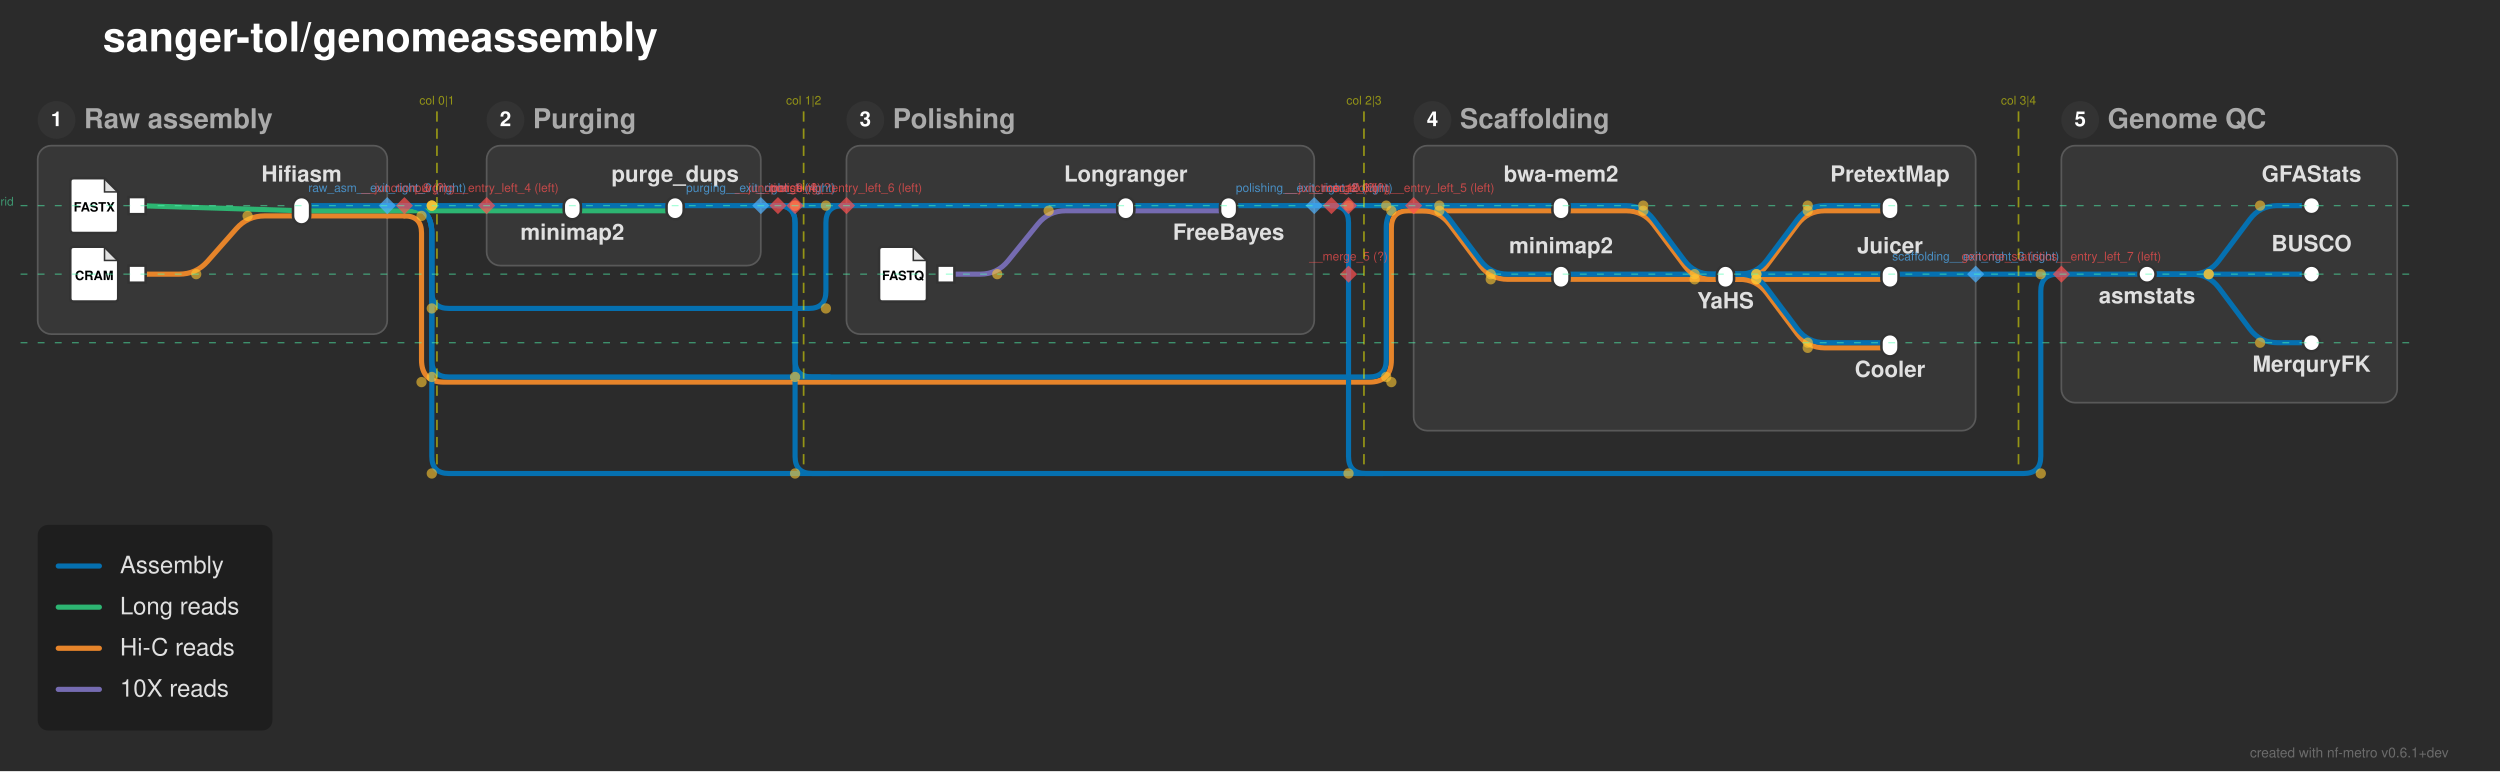
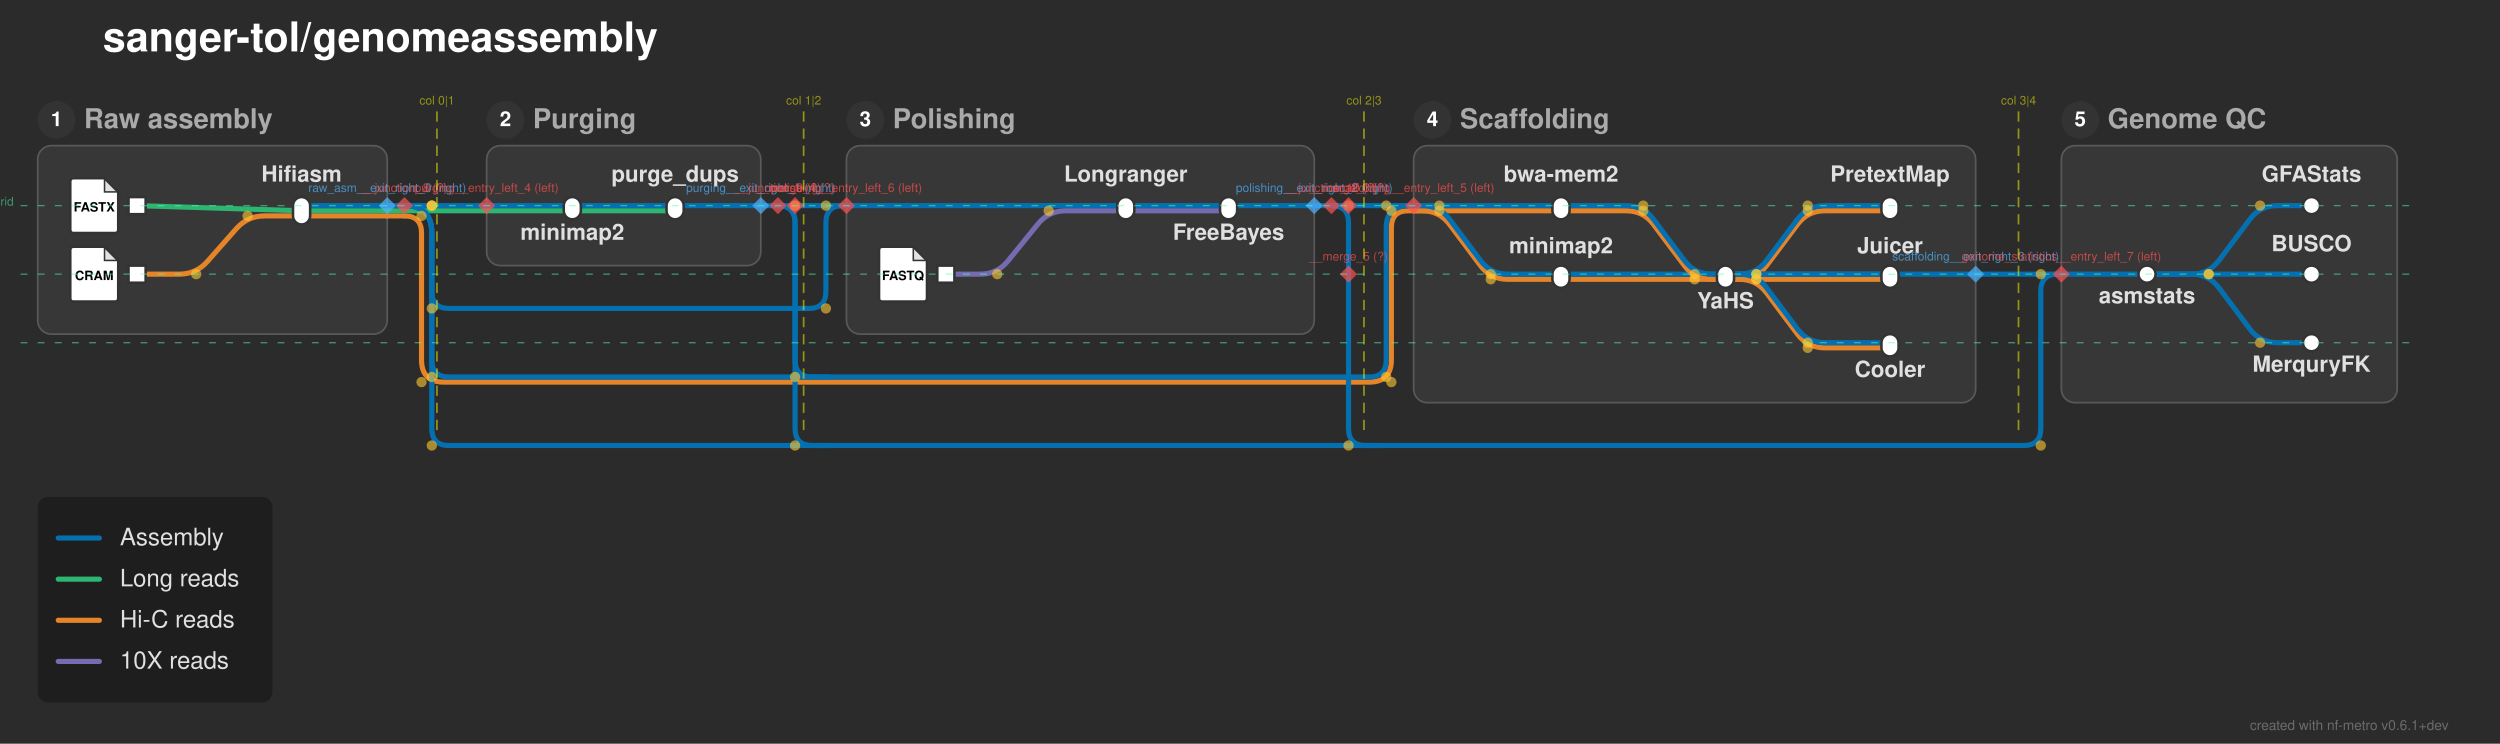
- <svg xmlns="http://www.w3.org/2000/svg" width="1459" height="450" viewBox="0 0 1459 450">
+ <svg xmlns="http://www.w3.org/2000/svg" width="1459" height="434" viewBox="0 0 1459 434">
  <defs>
</defs>
-   <rect x="0" y="0" width="1459" height="450" fill="#2b2b2b" />
+   <rect x="0" y="0" width="1459" height="434" fill="#2b2b2b" />
  <text x="60.0" y="30.0" font-size="24.0" fill="#ffffff" font-family="'Helvetica Neue', Helvetica, Arial, sans-serif" font-weight="bold" class="nf-metro-title">sanger-tol/genomeassembly</text>
  <rect x="22.0" y="85.0" width="204.0" height="110.0" rx="8" ry="8" fill="#373737" stroke="#595959" stroke-width="1.0" />
  <circle cx="33.0" cy="70.0" r="11" fill="#333333" class="nf-metro-section-num-circle" />
  <text x="33.0" y="70.0" font-size="12" fill="#ffffff" font-family="'Helvetica Neue', Helvetica, Arial, sans-serif" font-weight="bold" text-anchor="middle" dy="0.3em">1</text>
  <text x="49.0" y="70.0" font-size="16.0" fill="#aaaaaa" font-family="'Helvetica Neue', Helvetica, Arial, sans-serif" font-weight="bold" dy="0.3em" class="nf-metro-section-label">Raw assembly</text>
  <rect x="284.0" y="85.0" width="160.0" height="70.0" rx="8" ry="8" fill="#373737" stroke="#595959" stroke-width="1.0" />
  <circle cx="295.0" cy="70.0" r="11" fill="#333333" class="nf-metro-section-num-circle" />
  <text x="295.0" y="70.0" font-size="12" fill="#ffffff" font-family="'Helvetica Neue', Helvetica, Arial, sans-serif" font-weight="bold" text-anchor="middle" dy="0.3em">2</text>
  <text x="311.0" y="70.0" font-size="16.0" fill="#aaaaaa" font-family="'Helvetica Neue', Helvetica, Arial, sans-serif" font-weight="bold" dy="0.3em" class="nf-metro-section-label">Purging</text>
  <rect x="494.0" y="85.0" width="273.0" height="110.0" rx="8" ry="8" fill="#373737" stroke="#595959" stroke-width="1.0" />
  <circle cx="505.0" cy="70.0" r="11" fill="#333333" class="nf-metro-section-num-circle" />
  <text x="505.0" y="70.0" font-size="12" fill="#ffffff" font-family="'Helvetica Neue', Helvetica, Arial, sans-serif" font-weight="bold" text-anchor="middle" dy="0.3em">3</text>
  <text x="521.0" y="70.0" font-size="16.0" fill="#aaaaaa" font-family="'Helvetica Neue', Helvetica, Arial, sans-serif" font-weight="bold" dy="0.3em" class="nf-metro-section-label">Polishing</text>
-   <rect x="825.0" y="85.0" width="328.0" height="166.329" rx="8" ry="8" fill="#373737" stroke="#595959" stroke-width="1.0" />
+   <rect x="825.0" y="85.0" width="328.0" height="150.0" rx="8" ry="8" fill="#373737" stroke="#595959" stroke-width="1.0" />
  <circle cx="836.0" cy="70.0" r="11" fill="#333333" class="nf-metro-section-num-circle" />
  <text x="836.0" y="70.0" font-size="12" fill="#ffffff" font-family="'Helvetica Neue', Helvetica, Arial, sans-serif" font-weight="bold" text-anchor="middle" dy="0.3em">4</text>
  <text x="852.0" y="70.0" font-size="16.0" fill="#aaaaaa" font-family="'Helvetica Neue', Helvetica, Arial, sans-serif" font-weight="bold" dy="0.3em" class="nf-metro-section-label">Scaffolding</text>
  <rect x="1203.0" y="85.0" width="196.0" height="150.0" rx="8" ry="8" fill="#373737" stroke="#595959" stroke-width="1.0" />
  <circle cx="1214.0" cy="70.0" r="11" fill="#333333" class="nf-metro-section-num-circle" />
  <text x="1214.0" y="70.0" font-size="12" fill="#ffffff" font-family="'Helvetica Neue', Helvetica, Arial, sans-serif" font-weight="bold" text-anchor="middle" dy="0.3em">5</text>
  <text x="1230.0" y="70.0" font-size="16.0" fill="#aaaaaa" font-family="'Helvetica Neue', Helvetica, Arial, sans-serif" font-weight="bold" dy="0.3em" class="nf-metro-section-label">Genome QC</text>
  <path d="M911.0,163.0 L1007.0,163.0" stroke="#e6842a" stroke-width="3.0" stroke-linecap="round" />
  <path d="M1007.0,163.0 L1015.0,163.0 Q1025.0,163.0,1031.0,155.0 L1049.0,131.0 Q1055.0,123.0,1065.0,123.0 L1103.0,123.0" stroke="#e6842a" stroke-width="3.0" fill="none" stroke-linecap="round" stroke-linejoin="round" />
  <path d="M1007.0,163.0 L1103.0,163.0" stroke="#e6842a" stroke-width="3.0" stroke-linecap="round" />
  <path d="M1007.0,163.0 L1015.0,163.0 Q1025.0,163.0,1031.0,171.0 L1049.0,195.0 Q1055.0,203.0,1065.0,203.0 L1103.0,203.0" stroke="#e6842a" stroke-width="3.0" fill="none" stroke-linecap="round" stroke-linejoin="round" />
  <path d="M80.0,160.0 L104.5,160.0 Q114.5,160.0,121.116,152.502 L137.884,133.498 Q144.5,126.0,154.5,126.0 L176.0,126.0" stroke="#e6842a" stroke-width="3.0" fill="none" stroke-linecap="round" stroke-linejoin="round" />
  <path d="M552.0,160.0 L572.0,160.0 Q582.0,160.0,588.298,152.232 L605.702,130.768 Q612.0,123.0,622.0,123.0 L657.0,123.0" stroke="#756bb1" stroke-width="3.0" fill="none" stroke-linecap="round" stroke-linejoin="round" />
  <path d="M911.0,160.0 L1007.0,160.0" stroke="#0570b0" stroke-width="3.0" stroke-linecap="round" />
  <path d="M1007.0,160.0 L1015.0,160.0 Q1025.0,160.0,1031.0,152.0 L1049.0,128.0 Q1055.0,120.0,1065.0,120.0 L1103.0,120.0" stroke="#0570b0" stroke-width="3.0" fill="none" stroke-linecap="round" stroke-linejoin="round" />
  <path d="M1007.0,160.0 L1103.0,160.0" stroke="#0570b0" stroke-width="3.0" stroke-linecap="round" />
  <path d="M1007.0,160.0 L1015.0,160.0 Q1025.0,160.0,1031.0,168.0 L1049.0,192.0 Q1055.0,200.0,1065.0,200.0 L1103.0,200.0" stroke="#0570b0" stroke-width="3.0" fill="none" stroke-linecap="round" stroke-linejoin="round" />
  <path d="M1253.0,160.0 L1279.0,160.0 Q1289.0,160.0,1295.0,152.0 L1313.0,128.0 Q1319.0,120.0,1329.0,120.0 L1349.0,120.0" stroke="#0570b0" stroke-width="3.0" fill="none" stroke-linecap="round" stroke-linejoin="round" />
  <path d="M1253.0,160.0 L1349.0,160.0" stroke="#0570b0" stroke-width="3.0" stroke-linecap="round" />
  <path d="M1253.0,160.0 L1279.0,160.0 Q1289.0,160.0,1295.0,168.0 L1313.0,192.0 Q1319.0,200.0,1329.0,200.0 L1349.0,200.0" stroke="#0570b0" stroke-width="3.0" fill="none" stroke-linecap="round" stroke-linejoin="round" />
  <path d="M1203.0,160.0 L1253.0,160.0" stroke="#0570b0" stroke-width="3.0" stroke-linecap="round" />
  <path d="M1007.0,160.0 L1153.0,160.0" stroke="#0570b0" stroke-width="3.0" stroke-linecap="round" />
  <path d="M1153.0,160.0 L1203.0,160.0" stroke="#0570b0" stroke-width="3.0" stroke-linecap="round" />
  <path d="M176.0,126.0 L226.0,126.0" stroke="#e6842a" stroke-width="3.0" stroke-linecap="round" />
  <path d="M226.0,126.0 L236.0,126.0" stroke="#e6842a" stroke-width="3.0" stroke-linecap="round" />
  <path d="M236.0,126.0 L236.0,126.0 Q246.0,126.0,246.0,136.0 L246.0,210.0 Q246.0,223.0,259.0,223.0 L799.0,223.0 Q812.0,223.0,812.0,210.0 L812.0,133.0 Q812.0,123.0,822.0,123.0 L825.0,123.0" stroke="#e6842a" stroke-width="3.0" fill="none" stroke-linecap="round" stroke-linejoin="round" />
  <path d="M334.0,123.0 L394.0,123.0" stroke="#2db572" stroke-width="3.0" stroke-linecap="round" />
  <path d="M657.0,123.0 L717.0,123.0" stroke="#756bb1" stroke-width="3.0" stroke-linecap="round" />
  <path d="M911.0,123.0 L949.0,123.0 Q959.0,123.0,965.0,131.0 L983.0,155.0 Q989.0,163.0,999.0,163.0 L1007.0,163.0" stroke="#e6842a" stroke-width="3.0" fill="none" stroke-linecap="round" stroke-linejoin="round" />
  <path d="M176.0,123.0 L226.0,123.0" stroke="#2db572" stroke-width="3.0" stroke-linecap="round" />
  <path d="M284.0,123.0 L334.0,123.0" stroke="#2db572" stroke-width="3.0" stroke-linecap="round" />
  <path d="M825.0,123.0 L911.0,123.0" stroke="#e6842a" stroke-width="3.0" stroke-linecap="round" />
  <path d="M825.0,123.0 L830.0,123.0 Q840.0,123.0,846.0,131.0 L864.0,155.0 Q870.0,163.0,880.0,163.0 L911.0,163.0" stroke="#e6842a" stroke-width="3.0" fill="none" stroke-linecap="round" stroke-linejoin="round" />
  <path d="M226.0,123.0 L236.0,123.0" stroke="#2db572" stroke-width="3.0" stroke-linecap="round" />
  <path d="M236.0,123.0 L284.0,123.0" stroke="#2db572" stroke-width="3.0" stroke-linecap="round" />
  <path d="M80.0,120.0 L176.0,123.0" stroke="#2db572" stroke-width="3.0" stroke-linecap="round" />
  <path d="M334.0,120.0 L394.0,120.0" stroke="#0570b0" stroke-width="3.0" stroke-linecap="round" />
  <path d="M657.0,120.0 L717.0,120.0" stroke="#0570b0" stroke-width="3.0" stroke-linecap="round" />
  <path d="M911.0,120.0 L949.0,120.0 Q959.0,120.0,965.0,128.0 L983.0,152.0 Q989.0,160.0,999.0,160.0 L1007.0,160.0" stroke="#0570b0" stroke-width="3.0" fill="none" stroke-linecap="round" stroke-linejoin="round" />
  <path d="M176.0,120.0 L226.0,120.0" stroke="#0570b0" stroke-width="3.0" stroke-linecap="round" />
  <path d="M284.0,120.0 L334.0,120.0" stroke="#0570b0" stroke-width="3.0" stroke-linecap="round" />
  <path d="M494.0,120.0 L657.0,120.0" stroke="#0570b0" stroke-width="3.0" stroke-linecap="round" />
  <path d="M825.0,120.0 L911.0,120.0" stroke="#0570b0" stroke-width="3.0" stroke-linecap="round" />
  <path d="M825.0,120.0 L830.0,120.0 Q840.0,120.0,846.0,128.0 L864.0,152.0 Q870.0,160.0,880.0,160.0 L911.0,160.0" stroke="#0570b0" stroke-width="3.0" fill="none" stroke-linecap="round" stroke-linejoin="round" />
  <path d="M394.0,120.0 L444.0,120.0" stroke="#0570b0" stroke-width="3.0" stroke-linecap="round" />
  <path d="M717.0,120.0 L767.0,120.0" stroke="#0570b0" stroke-width="3.0" stroke-linecap="round" />
  <path d="M226.0,120.0 L236.0,120.0" stroke="#0570b0" stroke-width="3.0" stroke-linecap="round" />
  <path d="M236.0,120.0 L284.0,120.0" stroke="#0570b0" stroke-width="3.0" stroke-linecap="round" />
  <path d="M444.0,120.0 L454.0,120.0" stroke="#0570b0" stroke-width="3.0" stroke-linecap="round" />
  <path d="M767.0,120.0 L777.0,120.0" stroke="#0570b0" stroke-width="3.0" stroke-linecap="round" />
  <path d="M236.0,120.0 L236.0,120.0 Q252.0,120.0,252.0,136.0 L252.0,210.0 Q252.0,220.0,262.0,220.0 L799.0,220.0 Q809.0,220.0,809.0,210.0 L809.0,133.0 Q809.0,120.0,822.0,120.0 L825.0,120.0" stroke="#0570b0" stroke-width="3.0" fill="none" stroke-linecap="round" stroke-linejoin="round" />
  <path d="M454.0,120.0 L454.0,120.0 Q464.0,120.0,464.0,130.0 L464.0,210.0 Q464.0,220.0,474.0,220.0 L484.0,220.0" stroke="#0570b0" stroke-width="3.0" fill="none" stroke-linecap="round" stroke-linejoin="round" />
  <path d="M777.0,120.0 L787.0,120.0" stroke="#0570b0" stroke-width="3.0" stroke-linecap="round" />
  <path d="M787.0,120.0 L825.0,120.0" stroke="#0570b0" stroke-width="3.0" stroke-linecap="round" />
  <path d="M236.0,120.0 L236.0,120.0 Q252.0,120.0,252.0,136.0 L252.0,170.0 Q252.0,180.0,262.0,180.0 L472.0,180.0 Q482.0,180.0,482.0,170.0 L482.0,130.0 Q482.0,120.0,492.0,120.0 L494.0,120.0" stroke="#0570b0" stroke-width="3.0" fill="none" stroke-linecap="round" stroke-linejoin="round" />
  <path d="M454.0,120.0 L464.0,120.0" stroke="#0570b0" stroke-width="3.0" stroke-linecap="round" />
  <path d="M464.0,120.0 L494.0,120.0" stroke="#0570b0" stroke-width="3.0" stroke-linecap="round" />
-   <path d="M236.0,120.0 L236.0,120.0 Q252.0,120.0,252.0,136.0 L252.0,266.329 Q252.0,276.329,262.0,276.329 L1181.0,276.329 Q1191.0,276.329,1191.0,266.329 L1191.0,170.0 Q1191.0,160.0,1201.0,160.0 L1203.0,160.0" stroke="#0570b0" stroke-width="3.0" fill="none" stroke-linecap="round" stroke-linejoin="round" />
-   <path d="M454.0,120.0 L454.0,120.0 Q464.0,120.0,464.0,130.0 L464.0,266.329 Q464.0,276.329,474.0,276.329 L484.0,276.329" stroke="#0570b0" stroke-width="3.0" fill="none" stroke-linecap="round" stroke-linejoin="round" />
-   <path d="M777.0,120.0 L777.0,120.0 Q787.0,120.0,787.0,130.0 L787.0,266.329 Q787.0,276.329,797.0,276.329 L807.0,276.329" stroke="#0570b0" stroke-width="3.0" fill="none" stroke-linecap="round" stroke-linejoin="round" />
+   <path d="M236.0,120.0 L236.0,120.0 Q252.0,120.0,252.0,136.0 L252.0,250.0 Q252.0,260.0,262.0,260.0 L1181.0,260.0 Q1191.0,260.0,1191.0,250.0 L1191.0,170.0 Q1191.0,160.0,1201.0,160.0 L1203.0,160.0" stroke="#0570b0" stroke-width="3.0" fill="none" stroke-linecap="round" stroke-linejoin="round" />
+   <path d="M454.0,120.0 L454.0,120.0 Q464.0,120.0,464.0,130.0 L464.0,250.0 Q464.0,260.0,474.0,260.0 L484.0,260.0" stroke="#0570b0" stroke-width="3.0" fill="none" stroke-linecap="round" stroke-linejoin="round" />
+   <path d="M777.0,120.0 L777.0,120.0 Q787.0,120.0,787.0,130.0 L787.0,250.0 Q787.0,260.0,797.0,260.0 L807.0,260.0" stroke="#0570b0" stroke-width="3.0" fill="none" stroke-linecap="round" stroke-linejoin="round" />
  <rect x="75.0" y="115.0" width="10.0" height="10.0" fill="#ffffff" stroke="#333333" stroke-width="1.5" />
  <path d="M43.0,104.0 L61.0,104.0 L69.0,112.0 L69.0,134.0 Q69.0,136.0,67.0,136.0 L43.0,136.0 Q41.0,136.0,41.0,134.0 L41.0,106.0 Q41.0,104.0,43.0,104.0 Z" fill="#ffffff" stroke="#333333" stroke-width="1.5" stroke-linejoin="round" />
  <path d="M61.0,104.0 L61.0,112.0 L69.0,112.0 Z" fill="#333333" opacity="0.15" stroke="none" />
  <path d="M61.0,104.0 L61.0,112.0 L69.0,112.0" fill="none" stroke="#333333" stroke-width="0.9" />
  <text x="55.0" y="121.2" font-size="7.5" fill="#000000" font-family="'Helvetica Neue', Helvetica, Arial, sans-serif" font-weight="bold" text-anchor="middle" dy="0.3em">FASTX</text>
  <rect x="75.0" y="155.0" width="10.0" height="10.0" fill="#ffffff" stroke="#333333" stroke-width="1.5" />
  <path d="M43.0,144.0 L61.0,144.0 L69.0,152.0 L69.0,174.0 Q69.0,176.0,67.0,176.0 L43.0,176.0 Q41.0,176.0,41.0,174.0 L41.0,146.0 Q41.0,144.0,43.0,144.0 Z" fill="#ffffff" stroke="#333333" stroke-width="1.5" stroke-linejoin="round" />
  <path d="M61.0,144.0 L61.0,152.0 L69.0,152.0 Z" fill="#333333" opacity="0.15" stroke="none" />
  <path d="M61.0,144.0 L61.0,152.0 L69.0,152.0" fill="none" stroke="#333333" stroke-width="0.9" />
  <text x="55.0" y="161.2" font-size="7.5" fill="#000000" font-family="'Helvetica Neue', Helvetica, Arial, sans-serif" font-weight="bold" text-anchor="middle" dy="0.3em">CRAM</text>
  <rect x="171.0" y="115.0" width="10.0" height="16.0" rx="5.0" ry="5.0" fill="#ffffff" stroke="#333333" stroke-width="1.5" />
  <rect x="329.0" y="115.0" width="10.0" height="13.0" rx="5.0" ry="5.0" fill="#ffffff" stroke="#333333" stroke-width="1.5" />
  <rect x="389.0" y="115.0" width="10.0" height="13.0" rx="5.0" ry="5.0" fill="#ffffff" stroke="#333333" stroke-width="1.5" />
  <rect x="547.0" y="155.0" width="10.0" height="10.0" fill="#ffffff" stroke="#333333" stroke-width="1.5" />
  <path d="M515.0,144.0 L533.0,144.0 L541.0,152.0 L541.0,174.0 Q541.0,176.0,539.0,176.0 L515.0,176.0 Q513.0,176.0,513.0,174.0 L513.0,146.0 Q513.0,144.0,515.0,144.0 Z" fill="#ffffff" stroke="#333333" stroke-width="1.5" stroke-linejoin="round" />
  <path d="M533.0,144.0 L533.0,152.0 L541.0,152.0 Z" fill="#333333" opacity="0.15" stroke="none" />
  <path d="M533.0,144.0 L533.0,152.0 L541.0,152.0" fill="none" stroke="#333333" stroke-width="0.9" />
  <text x="527.0" y="161.2" font-size="7.5" fill="#000000" font-family="'Helvetica Neue', Helvetica, Arial, sans-serif" font-weight="bold" text-anchor="middle" dy="0.3em">FASTQ</text>
  <rect x="652.0" y="115.0" width="10.0" height="13.0" rx="5.0" ry="5.0" fill="#ffffff" stroke="#333333" stroke-width="1.5" />
  <rect x="712.0" y="115.0" width="10.0" height="13.0" rx="5.0" ry="5.0" fill="#ffffff" stroke="#333333" stroke-width="1.5" />
  <rect x="906.0" y="115.0" width="10.0" height="13.0" rx="5.0" ry="5.0" fill="#ffffff" stroke="#333333" stroke-width="1.5" />
  <rect x="906.0" y="155.0" width="10.0" height="13.0" rx="5.0" ry="5.0" fill="#ffffff" stroke="#333333" stroke-width="1.5" />
  <rect x="1002.0" y="155.0" width="10.0" height="13.0" rx="5.0" ry="5.0" fill="#ffffff" stroke="#333333" stroke-width="1.5" />
  <rect x="1098.0" y="115.0" width="10.0" height="13.0" rx="5.0" ry="5.0" fill="#ffffff" stroke="#333333" stroke-width="1.5" />
  <rect x="1098.0" y="155.0" width="10.0" height="13.0" rx="5.0" ry="5.0" fill="#ffffff" stroke="#333333" stroke-width="1.5" />
  <rect x="1098.0" y="195.0" width="10.0" height="13.0" rx="5.0" ry="5.0" fill="#ffffff" stroke="#333333" stroke-width="1.5" />
  <rect x="1248.0" y="155.0" width="10.0" height="10.0" rx="5.0" ry="5.0" fill="#ffffff" stroke="#333333" stroke-width="1.5" />
  <rect x="1344.0" y="115.0" width="10.0" height="10.0" rx="5.0" ry="5.0" fill="#ffffff" stroke="#333333" stroke-width="1.5" />
  <rect x="1344.0" y="155.0" width="10.0" height="10.0" rx="5.0" ry="5.0" fill="#ffffff" stroke="#333333" stroke-width="1.5" />
  <rect x="1344.0" y="195.0" width="10.0" height="10.0" rx="5.0" ry="5.0" fill="#ffffff" stroke="#333333" stroke-width="1.5" />
  <text x="911.0" y="106.0" font-size="13.0" fill="#e0e0e0" font-family="'Helvetica Neue', Helvetica, Arial, sans-serif" font-weight="bold" text-anchor="middle" dominant-baseline="auto">bwa-mem2</text>
  <text x="334.0" y="134.0" font-size="13.0" fill="#e0e0e0" font-family="'Helvetica Neue', Helvetica, Arial, sans-serif" font-weight="bold" text-anchor="middle" dominant-baseline="hanging">minimap2</text>
  <text x="1253.0" y="171.0" font-size="13.0" fill="#e0e0e0" font-family="'Helvetica Neue', Helvetica, Arial, sans-serif" font-weight="bold" text-anchor="middle" dominant-baseline="hanging">asmstats</text>
  <text x="911.0" y="147.8" font-size="13.0" fill="#e0e0e0" font-family="'Helvetica Neue', Helvetica, Arial, sans-serif" font-weight="bold" text-anchor="middle" dominant-baseline="auto">minimap2</text>
  <text x="1349.0" y="106.0" font-size="13.0" fill="#e0e0e0" font-family="'Helvetica Neue', Helvetica, Arial, sans-serif" font-weight="bold" text-anchor="middle" dominant-baseline="auto">GFAStats</text>
  <text x="394.0" y="106.0" font-size="13.0" fill="#e0e0e0" font-family="'Helvetica Neue', Helvetica, Arial, sans-serif" font-weight="bold" text-anchor="middle" dominant-baseline="auto">purge_dups</text>
  <text x="657.0" y="106.0" font-size="13.0" fill="#e0e0e0" font-family="'Helvetica Neue', Helvetica, Arial, sans-serif" font-weight="bold" text-anchor="middle" dominant-baseline="auto">Longranger</text>
  <text x="1007.0" y="174.0" font-size="13.0" fill="#e0e0e0" font-family="'Helvetica Neue', Helvetica, Arial, sans-serif" font-weight="bold" text-anchor="middle" dominant-baseline="hanging">YaHS</text>
  <text x="1349.0" y="146.6" font-size="13.0" fill="#e0e0e0" font-family="'Helvetica Neue', Helvetica, Arial, sans-serif" font-weight="bold" text-anchor="middle" dominant-baseline="auto">BUSCO</text>
  <text x="176.0" y="106.0" font-size="13.0" fill="#e0e0e0" font-family="'Helvetica Neue', Helvetica, Arial, sans-serif" font-weight="bold" text-anchor="middle" dominant-baseline="auto">Hifiasm</text>
  <text x="1349.0" y="211.0" font-size="13.0" fill="#e0e0e0" font-family="'Helvetica Neue', Helvetica, Arial, sans-serif" font-weight="bold" text-anchor="middle" dominant-baseline="hanging">MerquryFK</text>
  <text x="1103.0" y="106.0" font-size="13.0" fill="#e0e0e0" font-family="'Helvetica Neue', Helvetica, Arial, sans-serif" font-weight="bold" text-anchor="middle" dominant-baseline="auto">PretextMap</text>
  <text x="717.0" y="134.0" font-size="13.0" fill="#e0e0e0" font-family="'Helvetica Neue', Helvetica, Arial, sans-serif" font-weight="bold" text-anchor="middle" dominant-baseline="hanging">FreeBayes</text>
  <text x="1103.0" y="147.8" font-size="13.0" fill="#e0e0e0" font-family="'Helvetica Neue', Helvetica, Arial, sans-serif" font-weight="bold" text-anchor="middle" dominant-baseline="auto">Juicer</text>
  <text x="1103.0" y="214.0" font-size="13.0" fill="#e0e0e0" font-family="'Helvetica Neue', Helvetica, Arial, sans-serif" font-weight="bold" text-anchor="middle" dominant-baseline="hanging">Cooler</text>
  <circle cx="114.5" cy="160.0" r="3.0" fill="rgba(255, 200, 50, 0.6)" />
  <circle cx="144.5" cy="126.0" r="3.0" fill="rgba(255, 200, 50, 0.6)" />
  <circle cx="582.0" cy="160.0" r="3.0" fill="rgba(255, 200, 50, 0.6)" />
  <circle cx="612.0" cy="123.0" r="3.0" fill="rgba(255, 200, 50, 0.6)" />
  <circle cx="959.0" cy="120.0" r="3.0" fill="rgba(255, 200, 50, 0.6)" />
  <circle cx="989.0" cy="160.0" r="3.0" fill="rgba(255, 200, 50, 0.6)" />
  <circle cx="959.0" cy="123.0" r="3.0" fill="rgba(255, 200, 50, 0.6)" />
  <circle cx="989.0" cy="163.0" r="3.0" fill="rgba(255, 200, 50, 0.6)" />
  <circle cx="1025.0" cy="160.0" r="3.0" fill="rgba(255, 200, 50, 0.6)" />
  <circle cx="1055.0" cy="120.0" r="3.0" fill="rgba(255, 200, 50, 0.6)" />
  <circle cx="1025.0" cy="163.0" r="3.0" fill="rgba(255, 200, 50, 0.6)" />
  <circle cx="1055.0" cy="123.0" r="3.0" fill="rgba(255, 200, 50, 0.6)" />
  <circle cx="1025.0" cy="160.0" r="3.0" fill="rgba(255, 200, 50, 0.6)" />
  <circle cx="1055.0" cy="200.0" r="3.0" fill="rgba(255, 200, 50, 0.6)" />
  <circle cx="1025.0" cy="163.0" r="3.0" fill="rgba(255, 200, 50, 0.6)" />
  <circle cx="1055.0" cy="203.0" r="3.0" fill="rgba(255, 200, 50, 0.6)" />
  <circle cx="1289.0" cy="160.0" r="3.0" fill="rgba(255, 200, 50, 0.6)" />
  <circle cx="1319.0" cy="120.0" r="3.0" fill="rgba(255, 200, 50, 0.6)" />
  <circle cx="1289.0" cy="160.0" r="3.0" fill="rgba(255, 200, 50, 0.6)" />
  <circle cx="1319.0" cy="200.0" r="3.0" fill="rgba(255, 200, 50, 0.6)" />
  <circle cx="840.0" cy="123.0" r="3.0" fill="rgba(255, 200, 50, 0.6)" />
  <circle cx="870.0" cy="163.0" r="3.0" fill="rgba(255, 200, 50, 0.6)" />
  <circle cx="840.0" cy="120.0" r="3.0" fill="rgba(255, 200, 50, 0.6)" />
  <circle cx="870.0" cy="160.0" r="3.0" fill="rgba(255, 200, 50, 0.6)" />
  <circle cx="246.0" cy="126.0" r="3.0" fill="rgba(255, 200, 50, 0.6)" />
  <circle cx="246.0" cy="223.0" r="3.0" fill="rgba(255, 200, 50, 0.6)" />
  <circle cx="812.0" cy="223.0" r="3.0" fill="rgba(255, 200, 50, 0.6)" />
  <circle cx="812.0" cy="123.0" r="3.0" fill="rgba(255, 200, 50, 0.6)" />
  <circle cx="252.0" cy="120.0" r="3.0" fill="rgba(255, 200, 50, 0.6)" />
  <circle cx="252.0" cy="220.0" r="3.0" fill="rgba(255, 200, 50, 0.6)" />
  <circle cx="809.0" cy="220.0" r="3.0" fill="rgba(255, 200, 50, 0.6)" />
  <circle cx="809.0" cy="120.0" r="3.0" fill="rgba(255, 200, 50, 0.6)" />
  <circle cx="464.0" cy="120.0" r="3.0" fill="rgba(255, 200, 50, 0.6)" />
  <circle cx="464.0" cy="220.0" r="3.0" fill="rgba(255, 200, 50, 0.6)" />
  <circle cx="252.0" cy="120.0" r="3.0" fill="rgba(255, 200, 50, 0.6)" />
  <circle cx="252.0" cy="180.0" r="3.0" fill="rgba(255, 200, 50, 0.6)" />
  <circle cx="482.0" cy="180.0" r="3.0" fill="rgba(255, 200, 50, 0.6)" />
  <circle cx="482.0" cy="120.0" r="3.0" fill="rgba(255, 200, 50, 0.6)" />
  <circle cx="252.0" cy="120.0" r="3.0" fill="rgba(255, 200, 50, 0.6)" />
-   <circle cx="252.0" cy="276.329" r="3.0" fill="rgba(255, 200, 50, 0.6)" />
-   <circle cx="1191.0" cy="276.329" r="3.0" fill="rgba(255, 200, 50, 0.6)" />
+   <circle cx="252.0" cy="260.0" r="3.0" fill="rgba(255, 200, 50, 0.6)" />
+   <circle cx="1191.0" cy="260.0" r="3.0" fill="rgba(255, 200, 50, 0.6)" />
  <circle cx="1191.0" cy="160.0" r="3.0" fill="rgba(255, 200, 50, 0.6)" />
  <circle cx="464.0" cy="120.0" r="3.0" fill="rgba(255, 200, 50, 0.6)" />
-   <circle cx="464.0" cy="276.329" r="3.0" fill="rgba(255, 200, 50, 0.6)" />
+   <circle cx="464.0" cy="260.0" r="3.0" fill="rgba(255, 200, 50, 0.6)" />
  <circle cx="787.0" cy="120.0" r="3.0" fill="rgba(255, 200, 50, 0.6)" />
-   <circle cx="787.0" cy="276.329" r="3.0" fill="rgba(255, 200, 50, 0.6)" />
+   <circle cx="787.0" cy="260.0" r="3.0" fill="rgba(255, 200, 50, 0.6)" />
  <path d="M226.0,115.0 L231.0,120.0 L226.0,125.0 L221.0,120.0 Z" fill="rgba(80, 180, 255, 0.7)" stroke="none" />
  <text x="226.0" y="112.0" font-size="7" fill="rgba(80, 180, 255, 0.7)" font-family="'Helvetica Neue', Helvetica, Arial, sans-serif" text-anchor="middle" dominant-baseline="auto">raw_asm__exit_right_0 (right)</text>
  <path d="M444.0,115.0 L449.0,120.0 L444.0,125.0 L439.0,120.0 Z" fill="rgba(80, 180, 255, 0.7)" stroke="none" />
  <text x="444.0" y="112.0" font-size="7" fill="rgba(80, 180, 255, 0.7)" font-family="'Helvetica Neue', Helvetica, Arial, sans-serif" text-anchor="middle" dominant-baseline="auto">purging__exit_right_1 (right)</text>
  <path d="M767.0,115.0 L772.0,120.0 L767.0,125.0 L762.0,120.0 Z" fill="rgba(80, 180, 255, 0.7)" stroke="none" />
  <text x="767.0" y="112.0" font-size="7" fill="rgba(80, 180, 255, 0.7)" font-family="'Helvetica Neue', Helvetica, Arial, sans-serif" text-anchor="middle" dominant-baseline="auto">polishing__exit_right_2 (right)</text>
  <path d="M1153.0,155.0 L1158.0,160.0 L1153.0,165.0 L1148.0,160.0 Z" fill="rgba(80, 180, 255, 0.7)" stroke="none" />
  <text x="1153.0" y="152.0" font-size="7" fill="rgba(80, 180, 255, 0.7)" font-family="'Helvetica Neue', Helvetica, Arial, sans-serif" text-anchor="middle" dominant-baseline="auto">scaffolding__exit_right_3 (right)</text>
  <path d="M284.0,115.0 L289.0,120.0 L284.0,125.0 L279.0,120.0 Z" fill="rgba(255, 80, 80, 0.7)" stroke="none" />
  <text x="284.0" y="112.0" font-size="7" fill="rgba(255, 80, 80, 0.7)" font-family="'Helvetica Neue', Helvetica, Arial, sans-serif" text-anchor="middle" dominant-baseline="auto">purging__entry_left_4 (left)</text>
  <path d="M825.0,115.0 L830.0,120.0 L825.0,125.0 L820.0,120.0 Z" fill="rgba(255, 80, 80, 0.7)" stroke="none" />
  <text x="825.0" y="112.0" font-size="7" fill="rgba(255, 80, 80, 0.7)" font-family="'Helvetica Neue', Helvetica, Arial, sans-serif" text-anchor="middle" dominant-baseline="auto">scaffolding__entry_left_5 (left)</text>
  <path d="M494.0,115.0 L499.0,120.0 L494.0,125.0 L489.0,120.0 Z" fill="rgba(255, 80, 80, 0.7)" stroke="none" />
  <text x="494.0" y="112.0" font-size="7" fill="rgba(255, 80, 80, 0.7)" font-family="'Helvetica Neue', Helvetica, Arial, sans-serif" text-anchor="middle" dominant-baseline="auto">polishing__entry_left_6 (left)</text>
  <path d="M1203.0,155.0 L1208.0,160.0 L1203.0,165.0 L1198.0,160.0 Z" fill="rgba(255, 80, 80, 0.7)" stroke="none" />
  <text x="1203.0" y="152.0" font-size="7" fill="rgba(255, 80, 80, 0.7)" font-family="'Helvetica Neue', Helvetica, Arial, sans-serif" text-anchor="middle" dominant-baseline="auto">genome_statistics__entry_left_7 (left)</text>
  <path d="M236.0,115.0 L241.0,120.0 L236.0,125.0 L231.0,120.0 Z" fill="rgba(255, 80, 80, 0.7)" stroke="none" />
  <text x="236.0" y="112.0" font-size="7" fill="rgba(255, 80, 80, 0.7)" font-family="'Helvetica Neue', Helvetica, Arial, sans-serif" text-anchor="middle" dominant-baseline="auto">__junction_8 (?)</text>
  <path d="M454.0,115.0 L459.0,120.0 L454.0,125.0 L449.0,120.0 Z" fill="rgba(255, 80, 80, 0.7)" stroke="none" />
  <text x="454.0" y="112.0" font-size="7" fill="rgba(255, 80, 80, 0.7)" font-family="'Helvetica Neue', Helvetica, Arial, sans-serif" text-anchor="middle" dominant-baseline="auto">__junction_9 (?)</text>
  <path d="M777.0,115.0 L782.0,120.0 L777.0,125.0 L772.0,120.0 Z" fill="rgba(255, 80, 80, 0.7)" stroke="none" />
  <text x="777.0" y="112.0" font-size="7" fill="rgba(255, 80, 80, 0.7)" font-family="'Helvetica Neue', Helvetica, Arial, sans-serif" text-anchor="middle" dominant-baseline="auto">__junction_10 (?)</text>
  <path d="M787.0,115.0 L792.0,120.0 L787.0,125.0 L782.0,120.0 Z" fill="rgba(255, 80, 80, 0.7)" stroke="none" />
  <text x="787.0" y="112.0" font-size="7" fill="rgba(255, 80, 80, 0.7)" font-family="'Helvetica Neue', Helvetica, Arial, sans-serif" text-anchor="middle" dominant-baseline="auto">__merge_3 (?)</text>
  <path d="M464.0,115.0 L469.0,120.0 L464.0,125.0 L459.0,120.0 Z" fill="rgba(255, 80, 80, 0.7)" stroke="none" />
  <text x="464.0" y="112.0" font-size="7" fill="rgba(255, 80, 80, 0.7)" font-family="'Helvetica Neue', Helvetica, Arial, sans-serif" text-anchor="middle" dominant-baseline="auto">__merge_4 (?)</text>
  <path d="M787.0,155.0 L792.0,160.0 L787.0,165.0 L782.0,160.0 Z" fill="rgba(255, 80, 80, 0.7)" stroke="none" />
  <text x="787.0" y="152.0" font-size="7" fill="rgba(255, 80, 80, 0.7)" font-family="'Helvetica Neue', Helvetica, Arial, sans-serif" text-anchor="middle" dominant-baseline="auto">__merge_5 (?)</text>
-   <path d="M255.0,65.0 L255.0,271.329" stroke="rgba(255, 255, 0, 0.5)" stroke-width="1" stroke-dasharray="6,4" />
+   <path d="M255.0,65.0 L255.0,255.0" stroke="rgba(255, 255, 0, 0.5)" stroke-width="1" stroke-dasharray="6,4" />
  <text x="255.0" y="61.0" font-size="7" fill="rgba(255, 255, 0, 0.5)" font-family="'Helvetica Neue', Helvetica, Arial, sans-serif" text-anchor="middle">col 0|1</text>
-   <path d="M469.0,65.0 L469.0,271.329" stroke="rgba(255, 255, 0, 0.5)" stroke-width="1" stroke-dasharray="6,4" />
+   <path d="M469.0,65.0 L469.0,255.0" stroke="rgba(255, 255, 0, 0.5)" stroke-width="1" stroke-dasharray="6,4" />
  <text x="469.0" y="61.0" font-size="7" fill="rgba(255, 255, 0, 0.5)" font-family="'Helvetica Neue', Helvetica, Arial, sans-serif" text-anchor="middle">col 1|2</text>
-   <path d="M796.0,65.0 L796.0,271.329" stroke="rgba(255, 255, 0, 0.5)" stroke-width="1" stroke-dasharray="6,4" />
+   <path d="M796.0,65.0 L796.0,255.0" stroke="rgba(255, 255, 0, 0.5)" stroke-width="1" stroke-dasharray="6,4" />
  <text x="796.0" y="61.0" font-size="7" fill="rgba(255, 255, 0, 0.5)" font-family="'Helvetica Neue', Helvetica, Arial, sans-serif" text-anchor="middle">col 2|3</text>
-   <path d="M1178.0,65.0 L1178.0,271.329" stroke="rgba(255, 255, 0, 0.5)" stroke-width="1" stroke-dasharray="6,4" />
+   <path d="M1178.0,65.0 L1178.0,255.0" stroke="rgba(255, 255, 0, 0.5)" stroke-width="1" stroke-dasharray="6,4" />
  <text x="1178.0" y="61.0" font-size="7" fill="rgba(255, 255, 0, 0.5)" font-family="'Helvetica Neue', Helvetica, Arial, sans-serif" text-anchor="middle">col 3|4</text>
  <path d="M12.0,120.0 L1409.0,120.0" stroke="rgba(80, 255, 180, 0.5)" stroke-width="0.75" stroke-dasharray="4,6" />
  <text x="8.0" y="120.0" font-size="7" fill="rgba(80, 255, 180, 0.5)" font-family="'Helvetica Neue', Helvetica, Arial, sans-serif" text-anchor="end">row 0 grid</text>
  <path d="M12.0,160.0 L1409.0,160.0" stroke="rgba(80, 255, 180, 0.5)" stroke-width="0.75" stroke-dasharray="4,6" />
  <path d="M12.0,200.0 L1409.0,200.0" stroke="rgba(80, 255, 180, 0.5)" stroke-width="0.75" stroke-dasharray="4,6" />
-   <rect x="22.0" y="306.329" width="137.0" height="120.0" rx="6" ry="6" fill="rgba(0, 0, 0, 0.3)" />
-   <path d="M34.0,330.329 L58.0,330.329" stroke="#0570b0" stroke-width="3.0" stroke-linecap="round" />
-   <text x="70.0" y="330.329" font-size="14.0" fill="#e0e0e0" font-family="'Helvetica Neue', Helvetica, Arial, sans-serif" dy="0.3em">Assembly</text>
-   <path d="M34.0,354.329 L58.0,354.329" stroke="#2db572" stroke-width="3.0" stroke-linecap="round" />
-   <text x="70.0" y="354.329" font-size="14.0" fill="#e0e0e0" font-family="'Helvetica Neue', Helvetica, Arial, sans-serif" dy="0.3em">Long reads</text>
-   <path d="M34.0,378.329 L58.0,378.329" stroke="#e6842a" stroke-width="3.0" stroke-linecap="round" />
-   <text x="70.0" y="378.329" font-size="14.0" fill="#e0e0e0" font-family="'Helvetica Neue', Helvetica, Arial, sans-serif" dy="0.3em">Hi-C reads</text>
-   <path d="M34.0,402.329 L58.0,402.329" stroke="#756bb1" stroke-width="3.0" stroke-linecap="round" />
-   <text x="70.0" y="402.329" font-size="14.0" fill="#e0e0e0" font-family="'Helvetica Neue', Helvetica, Arial, sans-serif" dy="0.3em">10X reads</text>
-   <text x="1429.0" y="442.0" font-size="8" fill="rgba(150, 150, 150, 0.6)" font-family="'Helvetica Neue', Helvetica, Arial, sans-serif" text-anchor="end">created with nf-metro v0.6.1+dev</text>
+   <rect x="22.0" y="290.0" width="137.0" height="120.0" rx="6" ry="6" fill="rgba(0, 0, 0, 0.3)" />
+   <path d="M34.0,314.0 L58.0,314.0" stroke="#0570b0" stroke-width="3.0" stroke-linecap="round" />
+   <text x="70.0" y="314.0" font-size="14.0" fill="#e0e0e0" font-family="'Helvetica Neue', Helvetica, Arial, sans-serif" dy="0.3em">Assembly</text>
+   <path d="M34.0,338.0 L58.0,338.0" stroke="#2db572" stroke-width="3.0" stroke-linecap="round" />
+   <text x="70.0" y="338.0" font-size="14.0" fill="#e0e0e0" font-family="'Helvetica Neue', Helvetica, Arial, sans-serif" dy="0.3em">Long reads</text>
+   <path d="M34.0,362.0 L58.0,362.0" stroke="#e6842a" stroke-width="3.0" stroke-linecap="round" />
+   <text x="70.0" y="362.0" font-size="14.0" fill="#e0e0e0" font-family="'Helvetica Neue', Helvetica, Arial, sans-serif" dy="0.3em">Hi-C reads</text>
+   <path d="M34.0,386.0 L58.0,386.0" stroke="#756bb1" stroke-width="3.0" stroke-linecap="round" />
+   <text x="70.0" y="386.0" font-size="14.0" fill="#e0e0e0" font-family="'Helvetica Neue', Helvetica, Arial, sans-serif" dy="0.3em">10X reads</text>
+   <text x="1429.0" y="426.0" font-size="8" fill="rgba(150, 150, 150, 0.6)" font-family="'Helvetica Neue', Helvetica, Arial, sans-serif" text-anchor="end">created with nf-metro v0.6.1+dev</text>
</svg>
